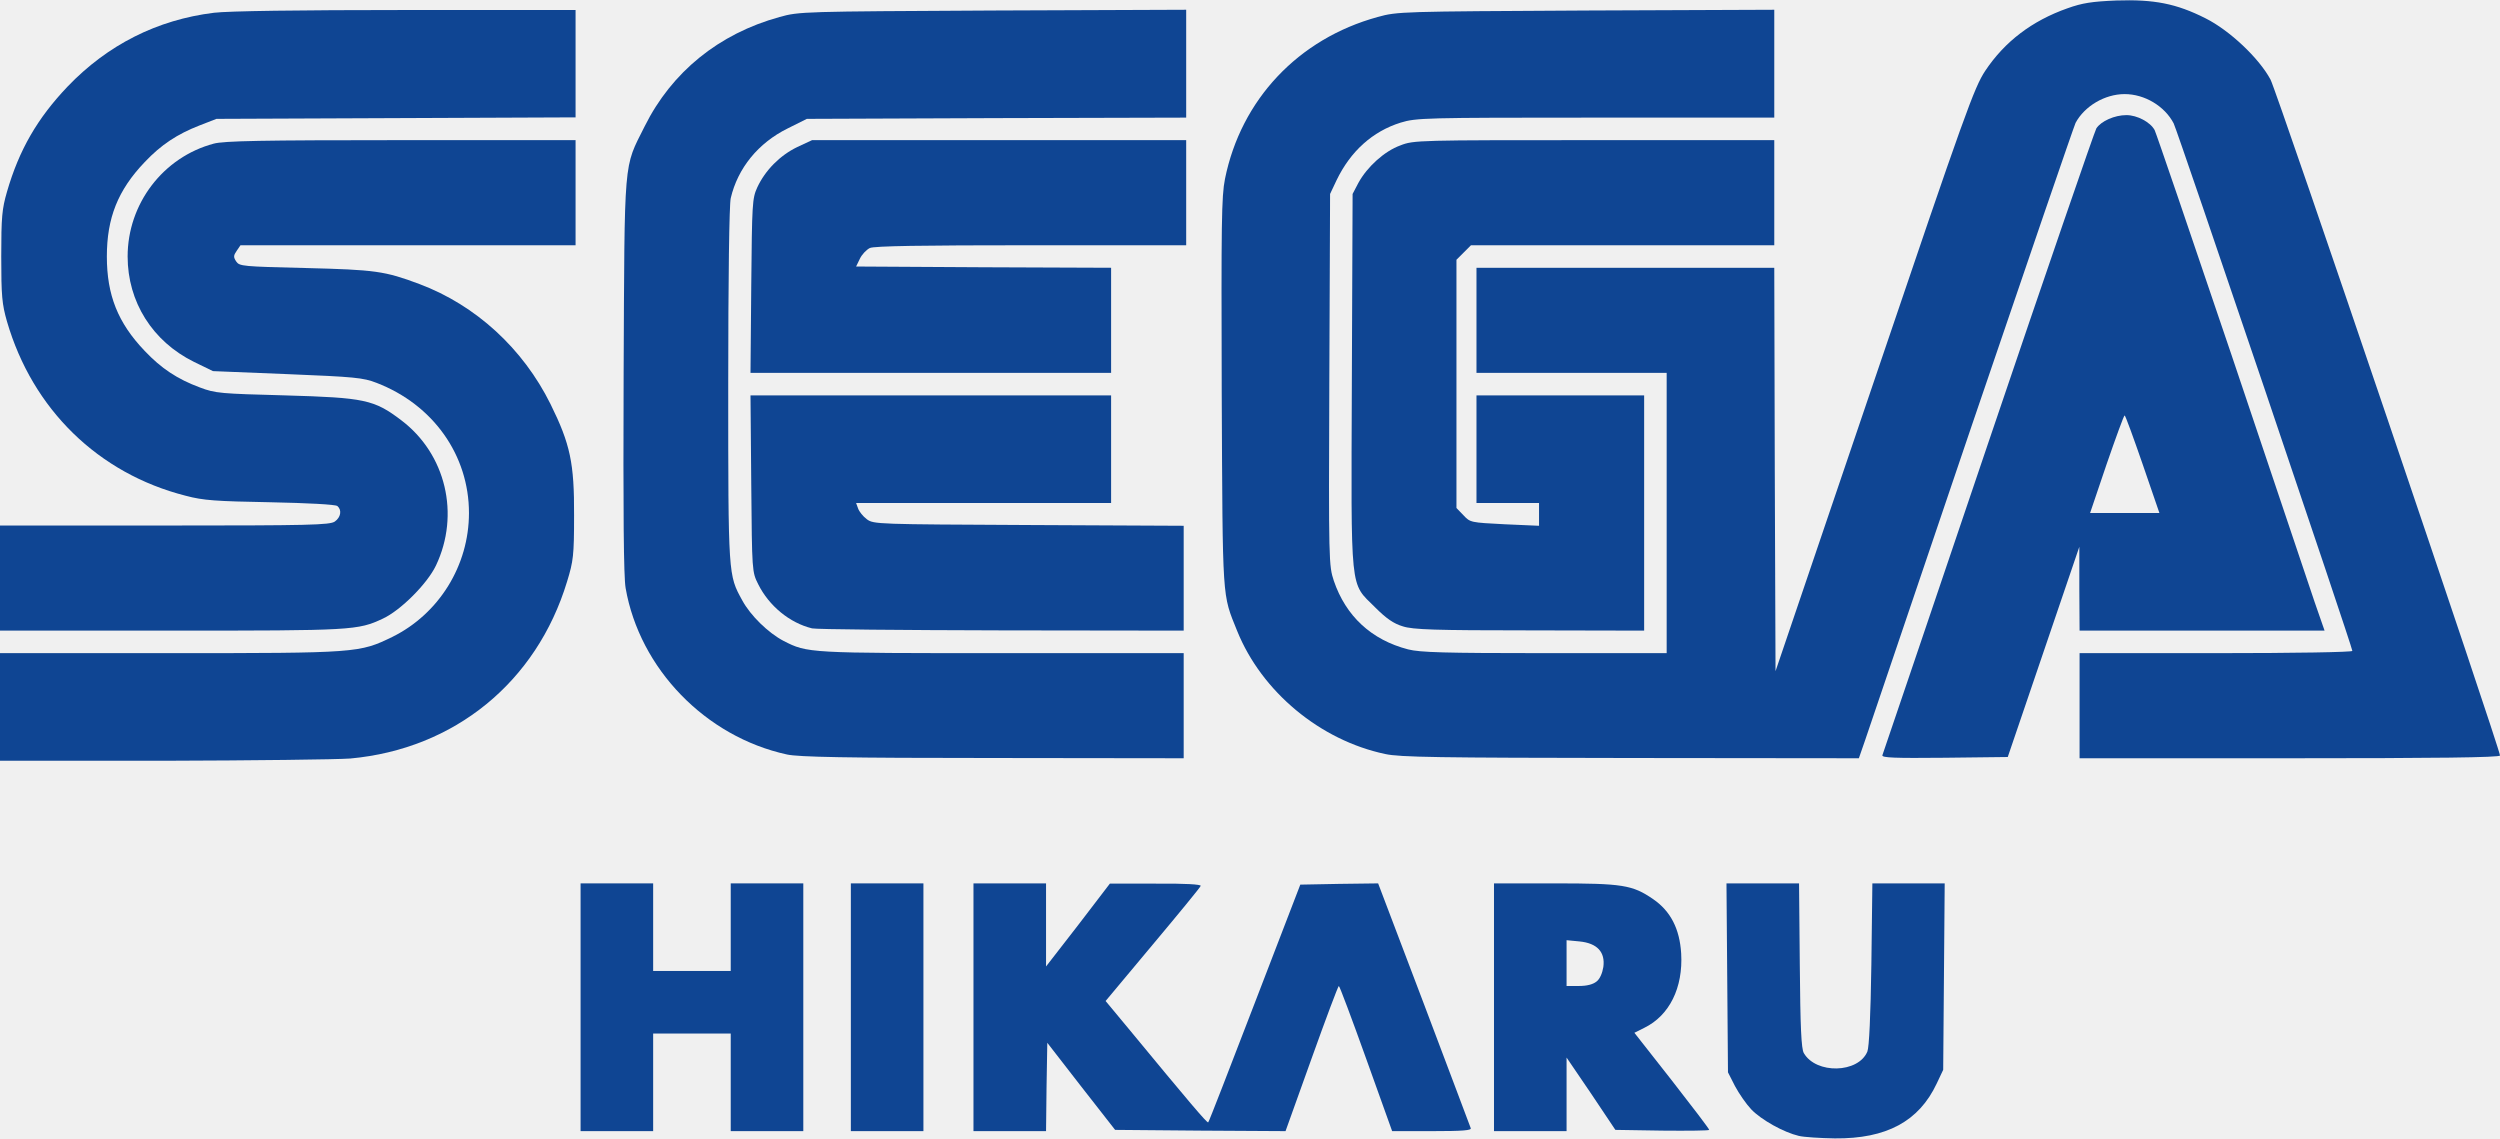
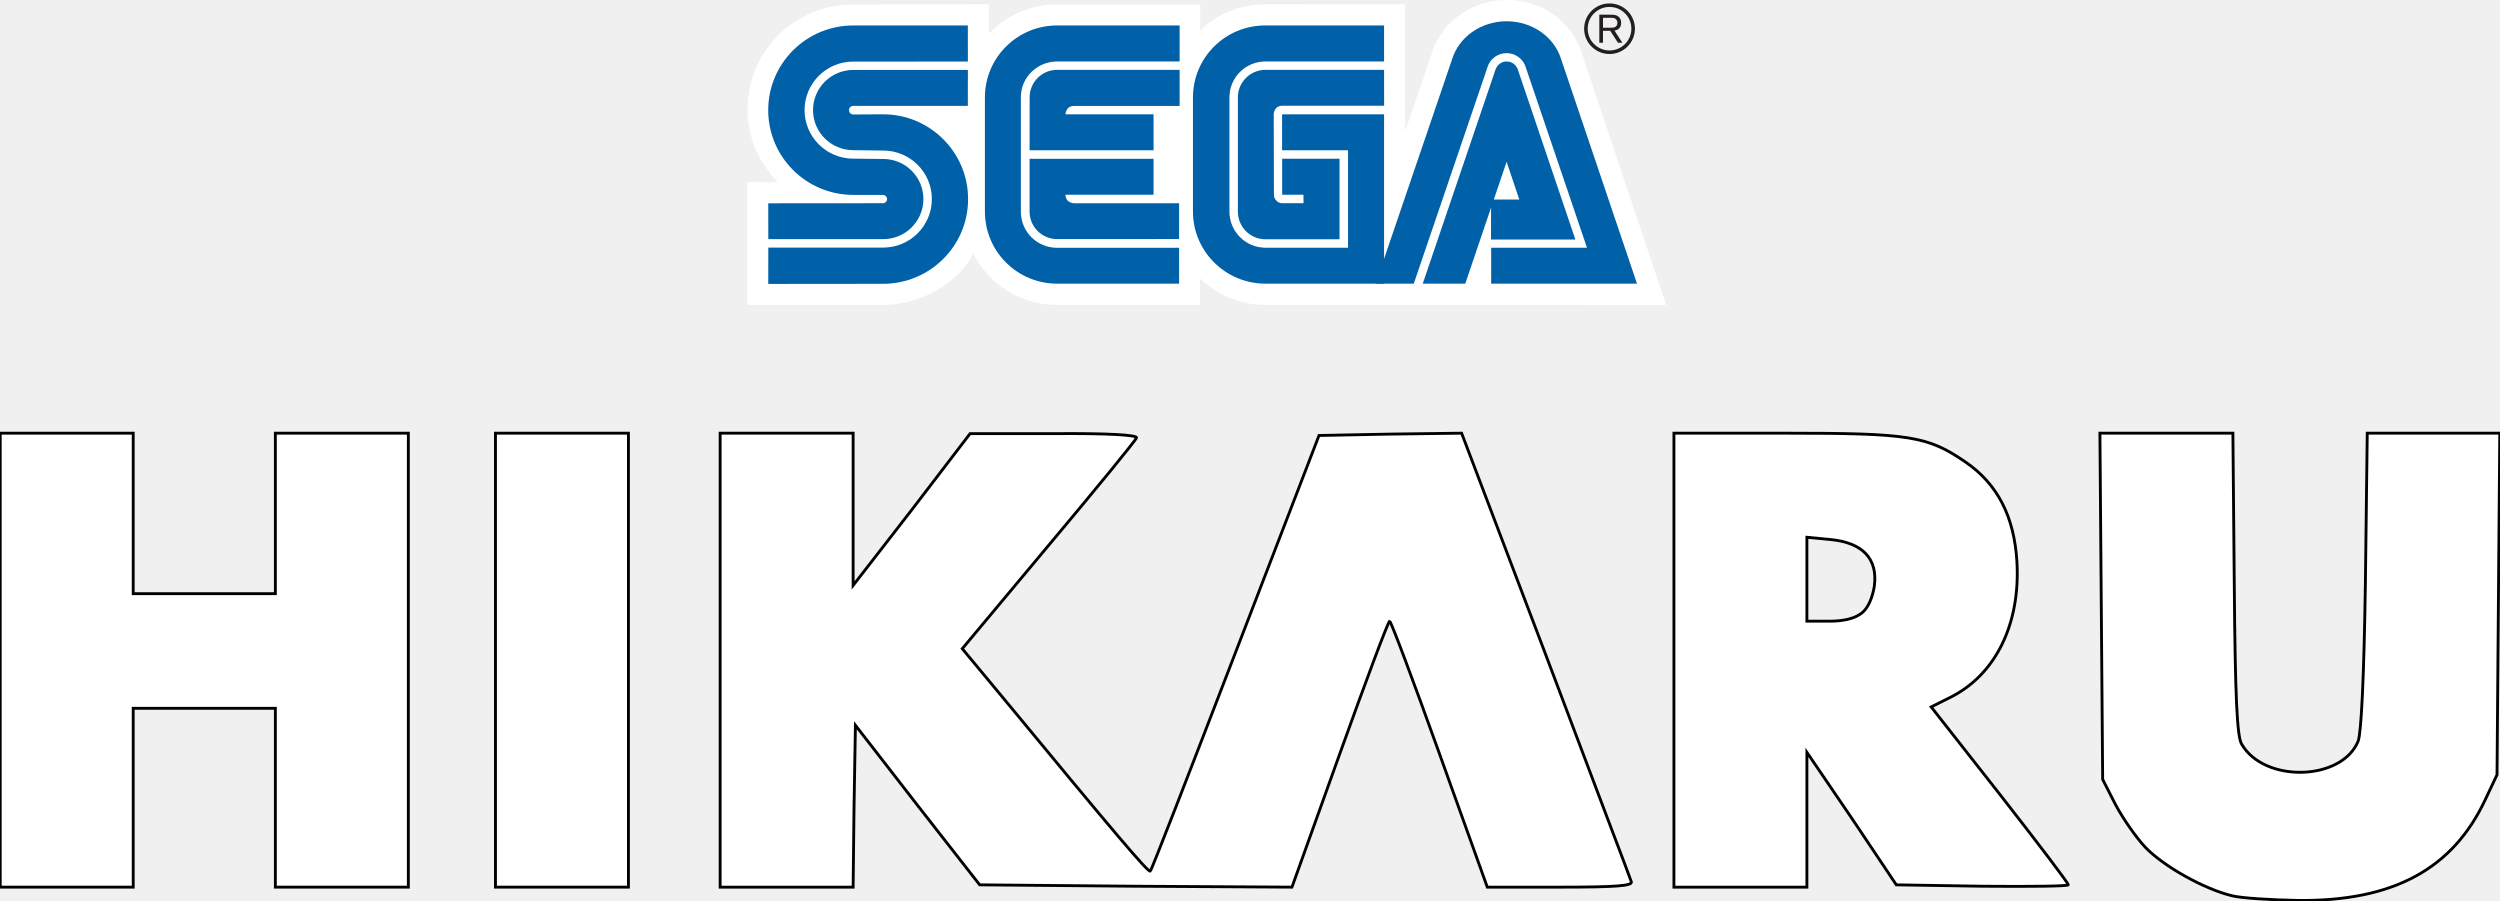
- <svg xmlns="http://www.w3.org/2000/svg" version="1.0" width="999px" height="455px" viewBox="0 0 9990 4550" preserveAspectRatio="xMidYMid meet">
-   <g id="layer101" fill="#0f4593" stroke="none">
-     <path d="M7188 4539 c-60 -14 -150 -64 -190 -106 -20 -21 -49 -63 -65 -93 l-28 -55 -3 -377 -3 -378 145 0 145 0 3 328 c2 247 6 333 16 350 49 85 218 81 254 -6 7 -17 13 -141 16 -349 l4 -323 145 0 144 0 -3 373 -3 372 -26 55 c-71 151 -201 221 -407 219 -59 -1 -124 -5 -144 -10z" />
-     <path d="M2320 4025 l0 -495 145 0 145 0 0 175 0 175 155 0 155 0 0 -175 0 -175 145 0 145 0 0 495 0 495 -145 0 -145 0 0 -195 0 -195 -155 0 -155 0 0 195 0 195 -145 0 -145 0 0 -495z" />
-     <path d="M3400 4025 l0 -495 145 0 145 0 0 495 0 495 -145 0 -145 0 0 -495z" />
-     <path d="M3890 4025 l0 -495 145 0 145 0 0 166 0 166 128 -165 127 -166 183 0 c118 -1 182 3 180 9 -1 5 -88 111 -192 235 l-188 225 93 112 c241 292 313 377 317 373 3 -2 86 -217 186 -477 l182 -473 155 -3 156 -2 183 482 c100 266 185 489 187 496 4 9 -31 12 -154 12 l-160 0 -104 -290 c-57 -159 -106 -290 -109 -290 -3 0 -52 131 -109 290 l-104 290 -341 -2 -340 -3 -136 -174 -135 -174 -3 177 -2 176 -145 0 -145 0 0 -495z" />
-     <path d="M5970 4025 l0 -495 243 0 c271 0 310 6 393 63 70 48 106 119 112 217 8 137 -47 248 -147 297 l-40 20 150 191 c82 105 149 193 149 197 0 3 -84 4 -187 3 l-188 -3 -97 -145 -98 -144 0 147 0 147 -145 0 -145 0 0 -495z m410 -103 c13 -10 23 -33 27 -58 8 -60 -25 -95 -95 -102 l-52 -5 0 92 0 91 49 0 c32 0 56 -6 71 -18z" />
-     <path d="M0 2825 l0 -215 678 0 c752 0 758 -1 890 -65 186 -92 306 -285 306 -495 0 -231 -143 -433 -369 -520 -54 -21 -88 -24 -357 -35 l-297 -12 -76 -37 c-166 -82 -265 -240 -265 -421 0 -211 142 -397 344 -451 41 -11 190 -14 749 -14 l697 0 0 210 0 210 -669 0 -670 0 -15 22 c-13 19 -14 25 -2 43 13 19 26 20 277 26 279 7 316 12 455 64 226 85 414 258 524 480 79 160 95 236 94 445 0 161 -3 182 -28 264 -122 402 -450 669 -866 707 -52 4 -389 8 -747 9 l-653 0 0 -215z" />
-     <path d="M3145 3015 c-326 -71 -589 -343 -645 -665 -8 -45 -10 -302 -8 -850 4 -884 -1 -825 84 -995 108 -217 296 -370 539 -437 79 -22 91 -22 853 -26 l772 -3 0 215 0 216 -758 2 -758 3 -76 38 c-118 58 -200 159 -228 279 -6 26 -10 319 -10 748 0 764 0 757 56 859 33 61 104 130 165 162 96 49 97 49 872 49 l727 0 0 210 0 210 -762 -1 c-589 0 -777 -4 -823 -14z" />
-     <path d="M5535 3013 c-260 -55 -493 -249 -591 -491 -61 -152 -58 -106 -62 -952 -2 -682 -1 -785 13 -855 64 -317 293 -560 610 -647 79 -22 92 -22 833 -26 l752 -3 0 216 0 215 -714 0 c-687 0 -716 1 -779 20 -112 35 -200 114 -256 230 l-26 55 -3 742 c-3 731 -2 743 18 804 48 141 150 236 297 274 47 12 144 15 545 15 l488 0 0 -560 0 -560 -380 0 -380 0 0 -210 0 -210 595 0 595 0 2 806 3 806 395 -1163 c365 -1077 399 -1169 443 -1236 78 -117 187 -200 329 -250 59 -21 97 -27 195 -31 150 -5 239 12 356 71 96 48 214 159 260 245 25 46 917 2675 917 2701 0 8 -257 11 -840 11 l-840 0 0 -210 0 -210 545 0 c317 0 545 -4 545 -9 0 -16 -699 -2079 -714 -2108 -36 -69 -116 -117 -196 -117 -79 0 -160 48 -196 115 -7 15 -194 560 -415 1210 -221 651 -412 1217 -426 1257 l-25 72 -911 -1 c-770 -1 -923 -3 -982 -16z" />
-     <path d="M7522 3018 c3 -7 193 -569 423 -1248 230 -679 425 -1245 432 -1257 19 -29 73 -53 120 -53 43 0 96 28 113 60 6 12 144 416 307 898 162 482 312 928 333 990 l39 112 -490 0 -489 0 -1 -167 0 -168 -143 420 -143 420 -253 3 c-200 2 -251 0 -248 -10z m1040 -1163 c-37 -107 -69 -195 -72 -195 -3 0 -35 88 -72 195 l-66 195 138 0 139 0 -67 -195z" />
-     <path d="M0 2310 l0 -210 658 0 c579 0 660 -2 680 -16 24 -17 29 -46 10 -62 -8 -6 -116 -12 -268 -15 -217 -4 -267 -7 -338 -26 -350 -89 -612 -346 -714 -696 -20 -70 -23 -102 -23 -260 0 -158 3 -190 23 -259 48 -166 121 -293 242 -420 160 -167 358 -267 585 -295 57 -7 337 -11 768 -11 l677 0 0 215 0 214 -717 3 -718 3 -67 26 c-90 35 -155 78 -220 147 -107 112 -151 223 -151 377 0 154 44 265 151 377 66 70 131 113 220 146 63 24 83 25 342 32 317 9 355 17 463 99 179 135 236 377 139 581 -35 73 -141 179 -212 212 -100 47 -121 48 -845 48 l-685 0 0 -210z" />
-     <path d="M3245 2511 c-90 -22 -172 -90 -215 -176 -25 -50 -25 -50 -28 -402 l-3 -353 720 0 721 0 0 215 0 215 -510 0 -509 0 8 22 c4 12 20 32 35 43 27 20 42 20 647 23 l619 3 0 209 0 210 -727 -1 c-401 -1 -741 -4 -758 -8z" />
-     <path d="M5606 2503 c-37 -11 -66 -31 -111 -76 -102 -102 -96 -44 -93 -908 l3 -744 23 -44 c35 -64 104 -127 168 -150 53 -21 72 -21 774 -21 l720 0 0 210 0 210 -606 0 -606 0 -29 29 -29 29 0 496 0 496 28 29 c27 29 29 29 165 36 l137 6 0 -45 0 -46 -125 0 -125 0 0 -215 0 -215 335 0 335 0 0 470 0 470 -457 -1 c-379 0 -467 -3 -507 -16z" />
-     <path d="M3002 1143 c3 -331 4 -350 24 -394 32 -69 91 -128 159 -161 l60 -28 748 0 747 0 0 210 0 210 -620 0 c-440 0 -626 3 -644 11 -14 7 -32 26 -40 43 l-15 31 510 3 509 2 0 210 0 210 -721 0 -720 0 3 -347z" />
+ <svg xmlns="http://www.w3.org/2000/svg" version="1.0" width="1304.216" height="469.877" viewBox="0 0 13042.161 4698.775" preserveAspectRatio="xMidYMid meet" id="svg29">
+   <defs id="defs33" />
+   <g id="layer101" fill="#0f4593" stroke="none" transform="translate(1136.797,437.1826)" style="opacity:1;stroke:#000000">
+     <path d="m 10509.52,4236.375 c -143.532,-33.49 -358.828,-153.099 -454.515,-253.571 -47.842,-50.236 -117.216,-150.707 -155.491,-222.473 l -66.981,-131.57 -7.176,-901.851 -7.177,-904.243 h 346.866 346.865 l 7.177,784.634 c 4.784,590.868 14.353,796.595 38.274,837.262 117.217,203.335 521.496,193.766 607.614,-14.353 16.745,-40.667 31.098,-337.297 38.276,-834.87 l 9.567,-772.673 h 346.867 344.472 l -7.176,892.282 -7.177,889.89 -62.196,131.57 c -169.844,361.219 -480.828,528.671 -973.616,523.887 -141.138,-2.392 -296.631,-11.961 -344.473,-23.922 z" id="path2" style="fill:#ffffff;stroke:#000000;stroke-width:15;stroke-miterlimit:4;stroke-dasharray:none" />
+     <path d="M -1135.601,3006.796 V 1822.668 h 346.866 346.866 V 2241.299 2659.93 H -71.082 299.705 v -418.631 -418.631 h 346.866 346.866 V 3006.796 4190.924 H 646.571 299.705 V 3724.449 3257.974 H -71.082 -441.87 v 466.475 466.475 h -346.866 -346.866 z" id="path4" style="fill:#ffffff;stroke:#000000;stroke-width:15;stroke-miterlimit:4;stroke-dasharray:none" />
+     <path d="M 1447.95,3006.796 V 1822.668 h 346.866 346.866 v 1184.128 1184.128 h -346.866 -346.866 z" id="path6" style="fill:#ffffff;stroke:#000000;stroke-width:15;stroke-miterlimit:4;stroke-dasharray:none" />
+     <path d="M 2620.117,3006.796 V 1822.668 h 346.865 346.867 v 397.101 397.101 l 306.198,-394.709 303.808,-397.101 h 437.768 c 282.277,-2.392 435.376,7.176 430.591,21.53 -2.391,11.961 -210.511,265.532 -459.298,562.162 l -449.729,538.24 222.472,267.924 c 576.515,698.516 748.752,901.851 758.321,892.282 7.176,-4.784 205.728,-519.102 444.946,-1141.069 l 435.376,-1131.5 370.787,-7.177 373.18,-4.784 437.768,1153.03 c 239.217,636.319 442.552,1169.775 447.337,1186.52 9.57,21.53 -74.157,28.706 -368.395,28.706 H 6622.231 L 6373.444,3497.192 c -136.354,-380.356 -253.571,-693.731 -260.748,-693.731 -7.176,0 -124.393,313.375 -260.746,693.731 l -248.787,693.731 -815.733,-4.784 -813.341,-7.177 -325.336,-416.239 -322.943,-416.239 -7.177,423.416 -4.784,421.023 h -346.867 -346.865 z" id="path8" style="fill:#ffffff;stroke:#000000;stroke-width:15;stroke-miterlimit:4;stroke-dasharray:none" />
+     <path d="M 7595.847,3006.796 V 1822.668 h 581.299 c 648.28,0 741.575,14.353 940.125,150.707 167.454,114.825 253.572,284.669 267.925,519.103 19.137,327.728 -112.432,593.26 -351.65,710.477 l -95.688,47.844 358.828,456.906 c 196.158,251.179 356.434,461.69 356.434,471.259 0,7.177 -200.943,9.569 -447.337,7.177 l -449.731,-7.177 -232.041,-346.866 -234.433,-344.474 v 351.65 351.65 h -346.865 -346.865 z m 980.792,-246.394 c 31.099,-23.922 55.02,-78.942 64.59,-138.746 19.137,-143.531 -59.805,-227.257 -227.257,-244.002 l -124.393,-11.961 v 220.08 217.688 h 117.216 c 76.551,0 133.963,-14.353 169.845,-43.059 z" id="path10" style="fill:#ffffff;stroke:#000000;stroke-width:15;stroke-miterlimit:4;stroke-dasharray:none" />
+   </g>
+   <g id="g1091" transform="matrix(15.97974,0,0,15.97974,3898.221,1.9506513e-5)">
+     <path d="m 147.808,90.894 c 5.508,5.349 13.019,8.656 21.303,8.656 l 130.889,0.015 -28.268,-84.332 C 267.871,6.274 258.813,-1.2207031e-6 247.934,-1.2207031e-6 237.101,-1.2207031e-6 227.906,6.479 224.189,15.401 l -9.423,27.471 -0.037,-41.453 -45.709,-0.023 c -8.262,0 -15.689,3.224 -21.159,8.557 l 0.016,-8.52 h -46.801 c -8.717,0 -16.645,3.717 -22.19,9.559 V 1.396 l -44.11,0.038 C 15.734,1.418 0.114,16.303 0.091,35.983 c 0,9.111 3.982,17.374 9.854,23.496 L 0,59.463 v 40.087 l 44.442,-0.008 c 12.487,-0.015 24.861,-7.549 29.162,-16.576 l 0.129,-0.371 c 4.969,10.036 15.339,16.955 27.341,16.955 l 46.733,-0.008 v -8.648" style="fill:#ffffff" id="path1047" />
+     <path d="m 6.866,92.691 37.477,-0.038 c 15.333,0 27.759,-12.388 27.759,-27.652 0,-15.294 -12.426,-27.683 -27.759,-27.683 l -9.733,0.053 c -0.767,0 -1.389,-0.629 -1.389,-1.403 0,-0.774 0.622,-1.404 1.389,-1.404 l 37.409,0.008 0.015,-11.736 H 34.602 c -7.237,0 -13.125,5.879 -13.125,13.102 0,7.23 5.887,13.086 13.125,13.086 l 9.779,0.129 c 8.785,0 15.894,7.085 15.894,15.826 0,8.747 -7.108,15.848 -15.894,15.848 h -37.5 l -0.015,11.864" style="fill:#0060a8" id="path1049" />
+     <path d="m 6.881,78.072 h 37.5 c 7.26,0 13.132,-5.856 13.132,-13.094 0,-7.23 -5.872,-13.079 -13.132,-13.079 l -9.779,-0.106 c -8.77,0 -15.886,-7.093 -15.886,-15.856 0,-8.739 7.116,-15.833 15.886,-15.833 l 37.432,-0.008 L 72.019,8.315 H 34.61 c -15.317,0 -27.759,12.374 -27.759,27.653 0,15.279 12.442,27.66 27.759,27.66 l 9.68,0.015 c 0.736,0 1.358,0.6 1.358,1.358 0,0.744 -0.622,1.343 -1.358,1.343 l -37.424,0.03 0.015,11.698" style="fill:#0060a8" id="path1051" />
+     <path d="m 101.158,80.902 c -6.502,0 -11.828,-5.182 -11.828,-11.798 v -37.438 c 0,-6.365 5.326,-11.6 11.828,-11.6 l 40.003,0.007 V 8.315 h -40.003 c -13.018,0 -23.563,10.507 -23.563,23.48 v 37.31 c 0,12.974 10.545,23.496 23.563,23.496 l 39.836,0.016 -0.008,-11.729 -39.828,0.014" style="fill:#0060a8" id="path1053" />
+     <path d="m 92.198,31.795 c 0,-4.961 3.991,-8.982 8.96,-8.982 h 40.003 v 11.774 h -34.465 c -2.761,0 -2.799,2.739 -2.799,2.739 h 28.753 v 11.721 H 92.184 l 0.014,-17.252" style="fill:#0060a8" id="path1055" />
+     <path d="m 101.158,78.05 c -4.954,0 -8.975,-3.998 -8.975,-8.945 v -17.267 h 40.466 v 11.745 h -28.753 c 0.038,2.761 2.799,2.775 2.799,2.775 h 34.298 l -0.008,11.676 -39.827,0.016" style="fill:#0060a8" id="path1057" />
+     <path d="m 169.194,80.872 c -6.479,0 -11.774,-5.28 -11.774,-11.768 v -37.31 c 0,-6.494 5.257,-11.729 11.743,-11.729 h 38.745 V 8.315 h -38.835 c -13.012,0 -23.557,10.507 -23.557,23.48 v 37.31 c 0,12.974 10.636,23.496 23.647,23.496 l 38.745,0.016 v -55.291 h -33.297 v 11.721 h 21.53 v 31.825 h -26.947" style="fill:#0060a8" id="path1059" />
+     <path d="m 160.181,69.104 c 0,4.971 4.021,9.014 8.982,9.014 h 24.201 v -26.295 H 174.64 v 11.76 h 6.949 l 0.022,2.761 h -6.918 c -1.51,0 -2.746,-1.251 -2.746,-2.761 l -0.062,-26.265 c 0,0 -0.008,-2.731 2.777,-2.799 h 33.259 l -0.015,-11.714 -38.745,0.008 c -4.961,0 -8.982,4.021 -8.982,8.982 v 37.309" style="fill:#0060a8" id="path1061" />
+     <path d="m 244.315,22.638 c 0.522,-1.494 1.941,-2.571 3.618,-2.571 1.678,0 3.111,1.077 3.619,2.571 l 18.808,55.563 h -27.54 l 0.03,-13.071 h 9.203 l -4.143,-12.313 -13.496,39.79 h -13.883 l 23.784,-69.969" style="fill:#0060a8" id="path1063" />
+     <path d="m 274.152,80.872 h -31.286 v 11.735 h 47.612 l -24.762,-73.262 c -2.17,-7.146 -9.323,-12.403 -17.791,-12.403 -8.481,0 -15.612,5.234 -17.798,12.374 l -24.989,73.292 h 12.465 l 24.262,-71.244 c 0.985,-2.359 3.308,-4.021 6.039,-4.021 2.716,0 5.052,1.662 6.046,4.006 l 20.202,59.523" style="fill:#0060a8" id="path1065" />
+     <path d="m 281.504,17.639 c 2.216,0 4.302,-0.865 5.865,-2.42 1.562,-1.57 2.435,-3.641 2.435,-5.856 0,-2.2 -0.873,-4.264 -2.435,-5.834 -1.563,-1.547 -3.649,-2.412 -5.865,-2.412 -4.559,0 -8.284,3.695 -8.284,8.247 0,2.215 0.865,4.286 2.442,5.856 1.556,1.554 3.634,2.419 5.842,2.419 m -7.115,-8.277 c 0,-1.889 0.728,-3.679 2.085,-5.022 1.351,-1.343 3.141,-2.071 5.03,-2.071 1.912,0 3.702,0.729 5.053,2.071 1.343,1.343 2.087,3.133 2.087,5.022 0,3.922 -3.202,7.108 -7.14,7.108 -1.89,0 -3.68,-0.736 -5.03,-2.079 -1.358,-1.342 -2.085,-3.125 -2.085,-5.029 z" style="fill:#231f20" id="path1067" />
+     <path d="m 279.38,10.06 v 3.899 h -1.199 V 4.795 h 3.406 c 1.283,0.015 2.034,0.015 2.747,0.553 0.69,0.509 0.979,1.275 0.979,2.125 0,2.14 -1.744,2.42 -2.186,2.511 l 2.58,3.975 h -1.449 l -2.511,-3.899 h -2.367 m 0,-1.009 h 2.435 c 0.388,0 0.752,0 1.116,-0.091 0.85,-0.205 1.153,-0.812 1.153,-1.479 0,-0.243 -0.023,-0.857 -0.547,-1.282 -0.479,-0.402 -1.085,-0.387 -1.79,-0.387 h -2.367 z" style="fill:#231f20" id="path1069" />
  </g>
</svg>
